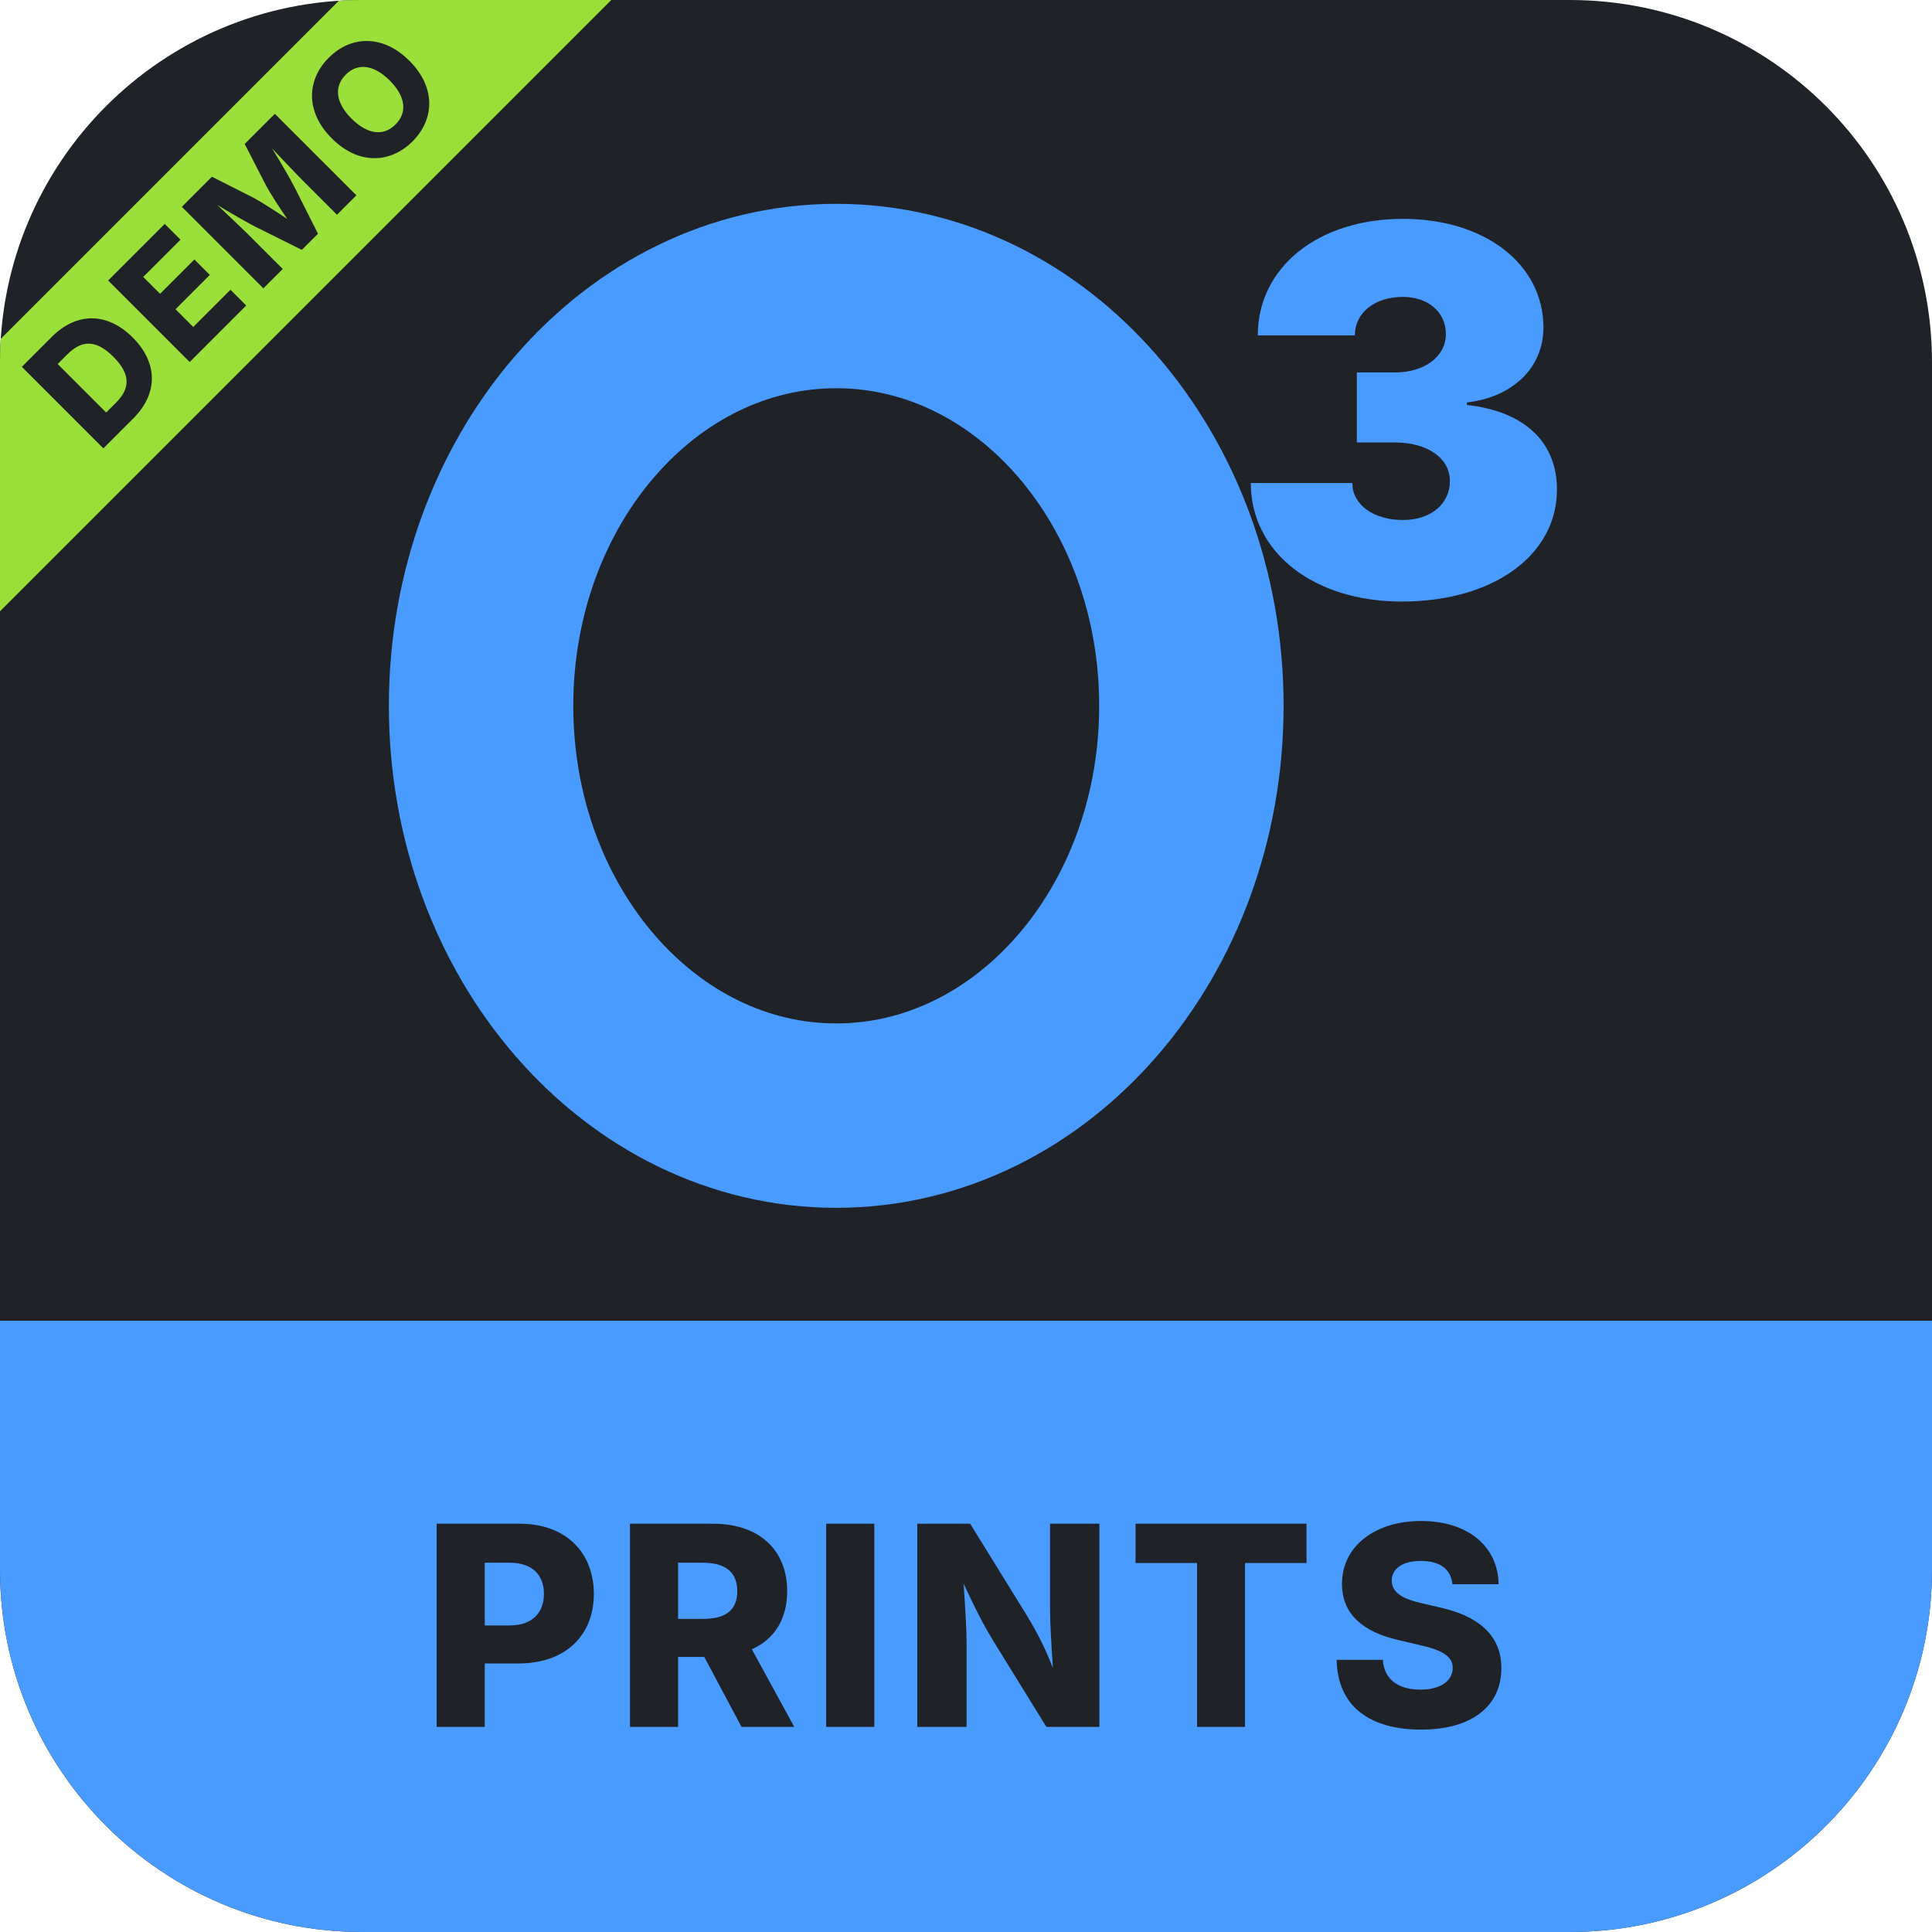
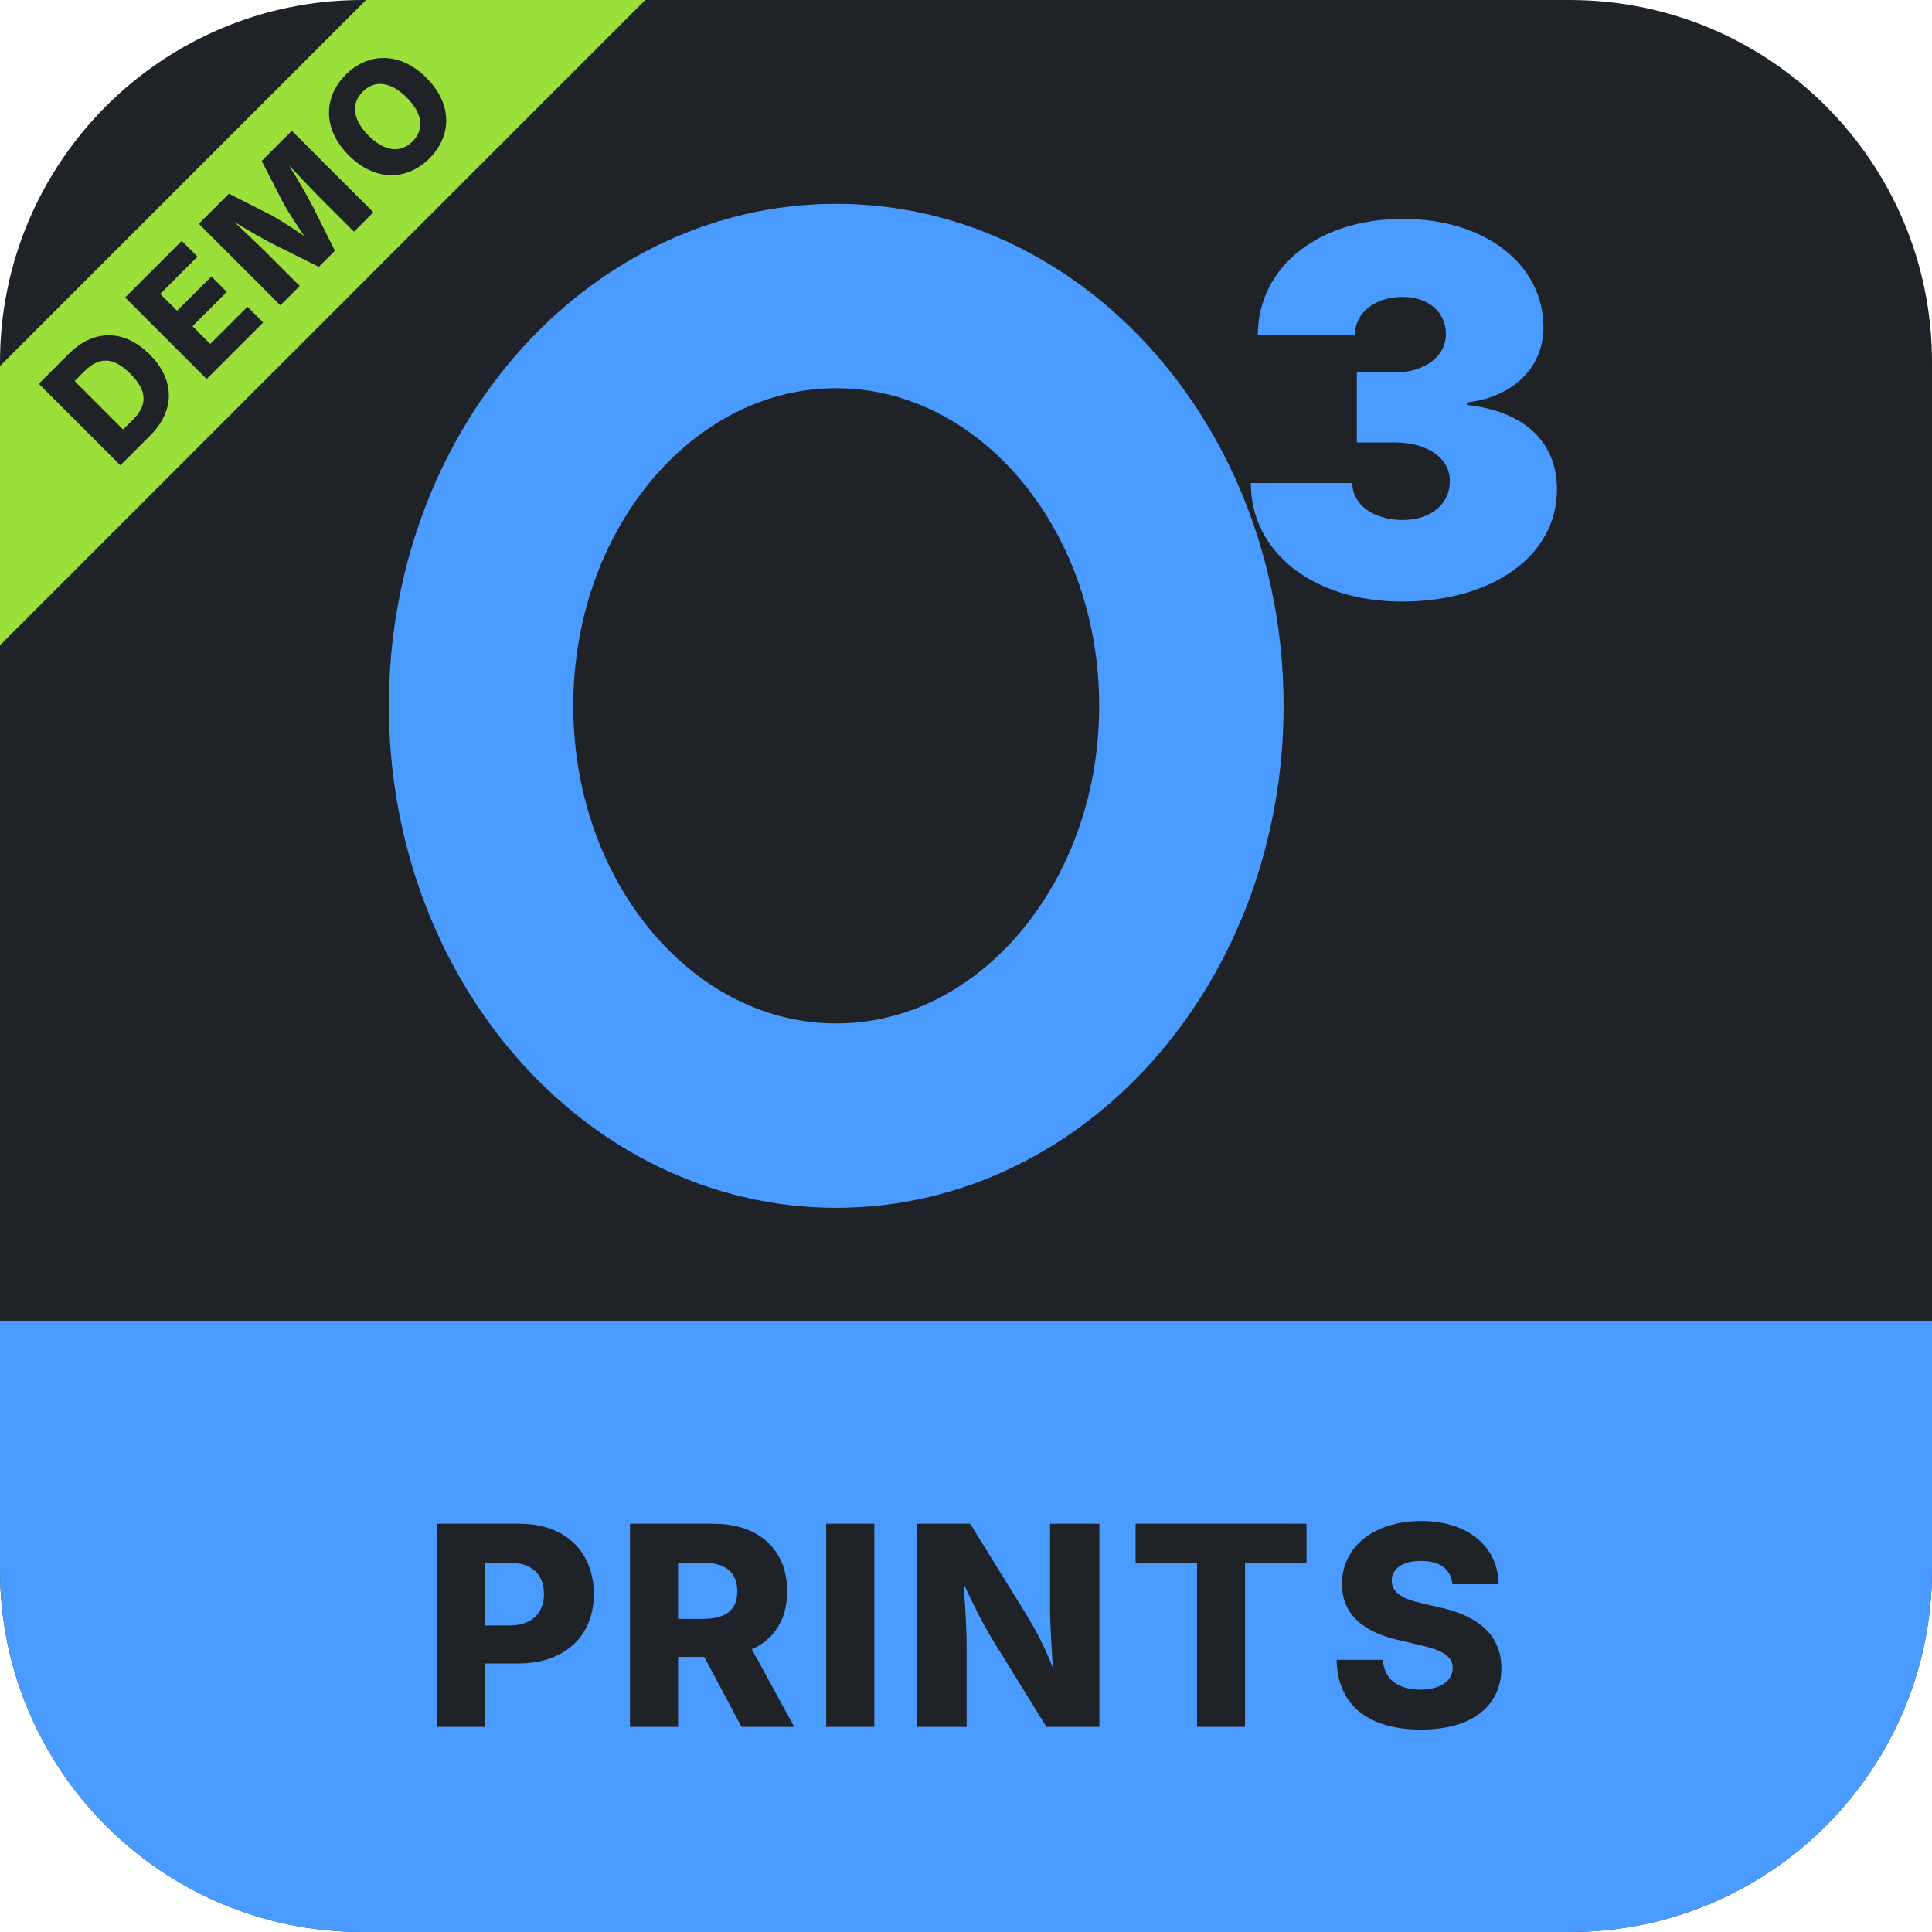
<svg xmlns="http://www.w3.org/2000/svg" viewBox="0 0 512 512">
  <defs>
    <clipPath id="t">
      <rect width="512" height="512" rx="96" />
    </clipPath>
  </defs>
  <rect width="512" height="512" rx="96" fill="#1F2328" />
  <ellipse cx="221.61" cy="187.05" rx="94.12" ry="108.6" fill="none" stroke="#4A9BFF" stroke-width="48.87" />
  <path fill="#4A9BFF" d="M371.509 159.416C395.702 159.416 412.605 147.153 412.605 129.72C412.605 117.657 404.651 109.106 388.742 107.316V106.653C400.475 105.328 409.025 97.771 409.025 86.768C409.025 70.131 393.647 58.001 371.774 58.001C349.37 58.001 333.329 70.794 333.329 88.889H359.047C359.047 82.857 364.35 78.682 371.774 78.682C378.468 78.682 383.175 82.725 383.175 88.492C383.175 94.457 377.607 98.699 369.653 98.699H359.577V117.259H369.653C378.336 117.259 384.235 121.435 384.235 127.467C384.235 133.565 379.198 137.807 371.774 137.807C364.018 137.807 358.384 133.764 358.384 127.997H331.473C331.473 146.424 348.177 159.416 371.509 159.416Z" />
  <path d="M0 350H512V416a96 96 0 0 1-96 96H96a96 96 0 0 1-96-96Z" fill="#4A9BFF" />
  <path fill="#1F2328" d="M115.712 457.64H128.467V440.838H137.392C149.749 440.838 157.373 433.503 157.373 422.411C157.373 411.39 149.894 403.802 137.753 403.802H115.712ZM128.467 430.757V414.136H135.043C141.041 414.136 144.148 417.352 144.148 422.411C144.148 427.397 141.041 430.757 135.079 430.757ZM166.949 457.64H179.704V439.104H186.642L196.506 457.64H210.489L199.252 437.08C205.214 434.407 208.61 429.131 208.61 421.688C208.61 410.703 201.131 403.802 188.99 403.802H166.949ZM179.704 429.023V414.136H186.28C192.278 414.136 195.386 416.665 195.386 421.688C195.386 426.71 192.278 429.023 186.316 429.023ZM231.7 403.802H218.945V457.64H231.7ZM243.083 457.64H256.163V435.346C256.163 431.95 255.802 426.096 255.368 419.701C258.367 426.132 260.354 430.179 263.534 435.346L277.301 457.64H291.356V403.802H278.276V426.71C278.276 430.468 278.674 436.647 279.035 442.031C276.759 436.177 274.519 432.094 272.134 428.119L257.103 403.802H243.083ZM300.933 414.208H317.229V457.64H329.947V414.208H346.243V403.802H300.933ZM376.596 458.363C389.929 458.363 397.878 452.256 397.878 442.031C397.878 433.431 391.844 428.228 381.438 425.952L376.776 424.868C371.971 423.784 368.827 422.194 368.827 418.869C368.827 415.87 371.465 413.666 376.56 413.666C381.69 413.666 384.545 415.943 384.906 419.845H397.155C397.011 409.872 389.062 403.079 376.596 403.079C364.383 403.079 355.639 409.764 355.639 419.737C355.639 427.83 361.275 432.492 370.562 434.623L376.271 435.96C382.16 437.297 384.979 438.923 384.979 441.994C384.979 445.427 381.727 447.776 376.451 447.776C370.634 447.776 366.768 445.102 366.479 439.863H354.229C354.446 452.292 363.118 458.363 376.596 458.363Z" />
  <g clip-path="url(#t)">
-     <path d="M0 90L90 0H162L0 162Z" fill="#9BE03A" />
-     <g transform="translate(62.5 62.5) rotate(-45)">
+     <path d="M0 97L97 0H171L0 171Z" fill="#9BE03A" />
+     <g transform="translate(67 67) rotate(-45)">
      <path fill="#1F2328" d="M-53.408 15.0C-44.118 15.0 -38.376 9.258 -38.376 -0.278C-38.376 -9.814 -44.118 -15.557 -53.408 -15.557H-64.646V15.0ZM-57.407 8.807V-9.363H-53.818C-48.466 -9.363 -45.615 -6.902 -45.615 -0.278C-45.615 6.346 -48.466 8.807 -53.716 8.807ZM-32.295 15.0H-11.11V9.094H-25.056V2.449H-12.197V-3.334H-25.056V-9.65H-11.09V-15.557H-32.295ZM-4.681 15.0H2.579V1.834C2.579 -0.442 2.395 -5.241 2.312 -9.261C3.358 -4.954 4.609 -0.422 5.327 1.834L9.736 15.0H15.786L20.134 1.834C20.872 -0.504 22.164 -5.241 23.169 -9.609C23.087 -5.487 22.902 -0.483 22.902 1.834V15.0H30.183V-15.557H18.883L15.048 -3.662C14.433 -1.57 13.489 2.818 12.792 6.469C12.074 2.818 11.131 -1.57 10.495 -3.662L6.599 -15.557H-4.681ZM50.804 15.41C58.986 15.41 65.323 9.812 65.323 -0.258C65.323 -10.348 58.986 -15.967 50.804 -15.967C42.58 -15.967 36.243 -10.348 36.243 -0.258C36.243 9.771 42.58 15.41 50.804 15.41ZM50.804 9.053C46.354 9.053 43.646 5.771 43.646 -0.258C43.646 -6.308 46.354 -9.609 50.804 -9.609C55.233 -9.609 57.94 -6.328 57.94 -0.258C57.94 5.771 55.233 9.053 50.804 9.053Z" />
    </g>
  </g>
</svg>
